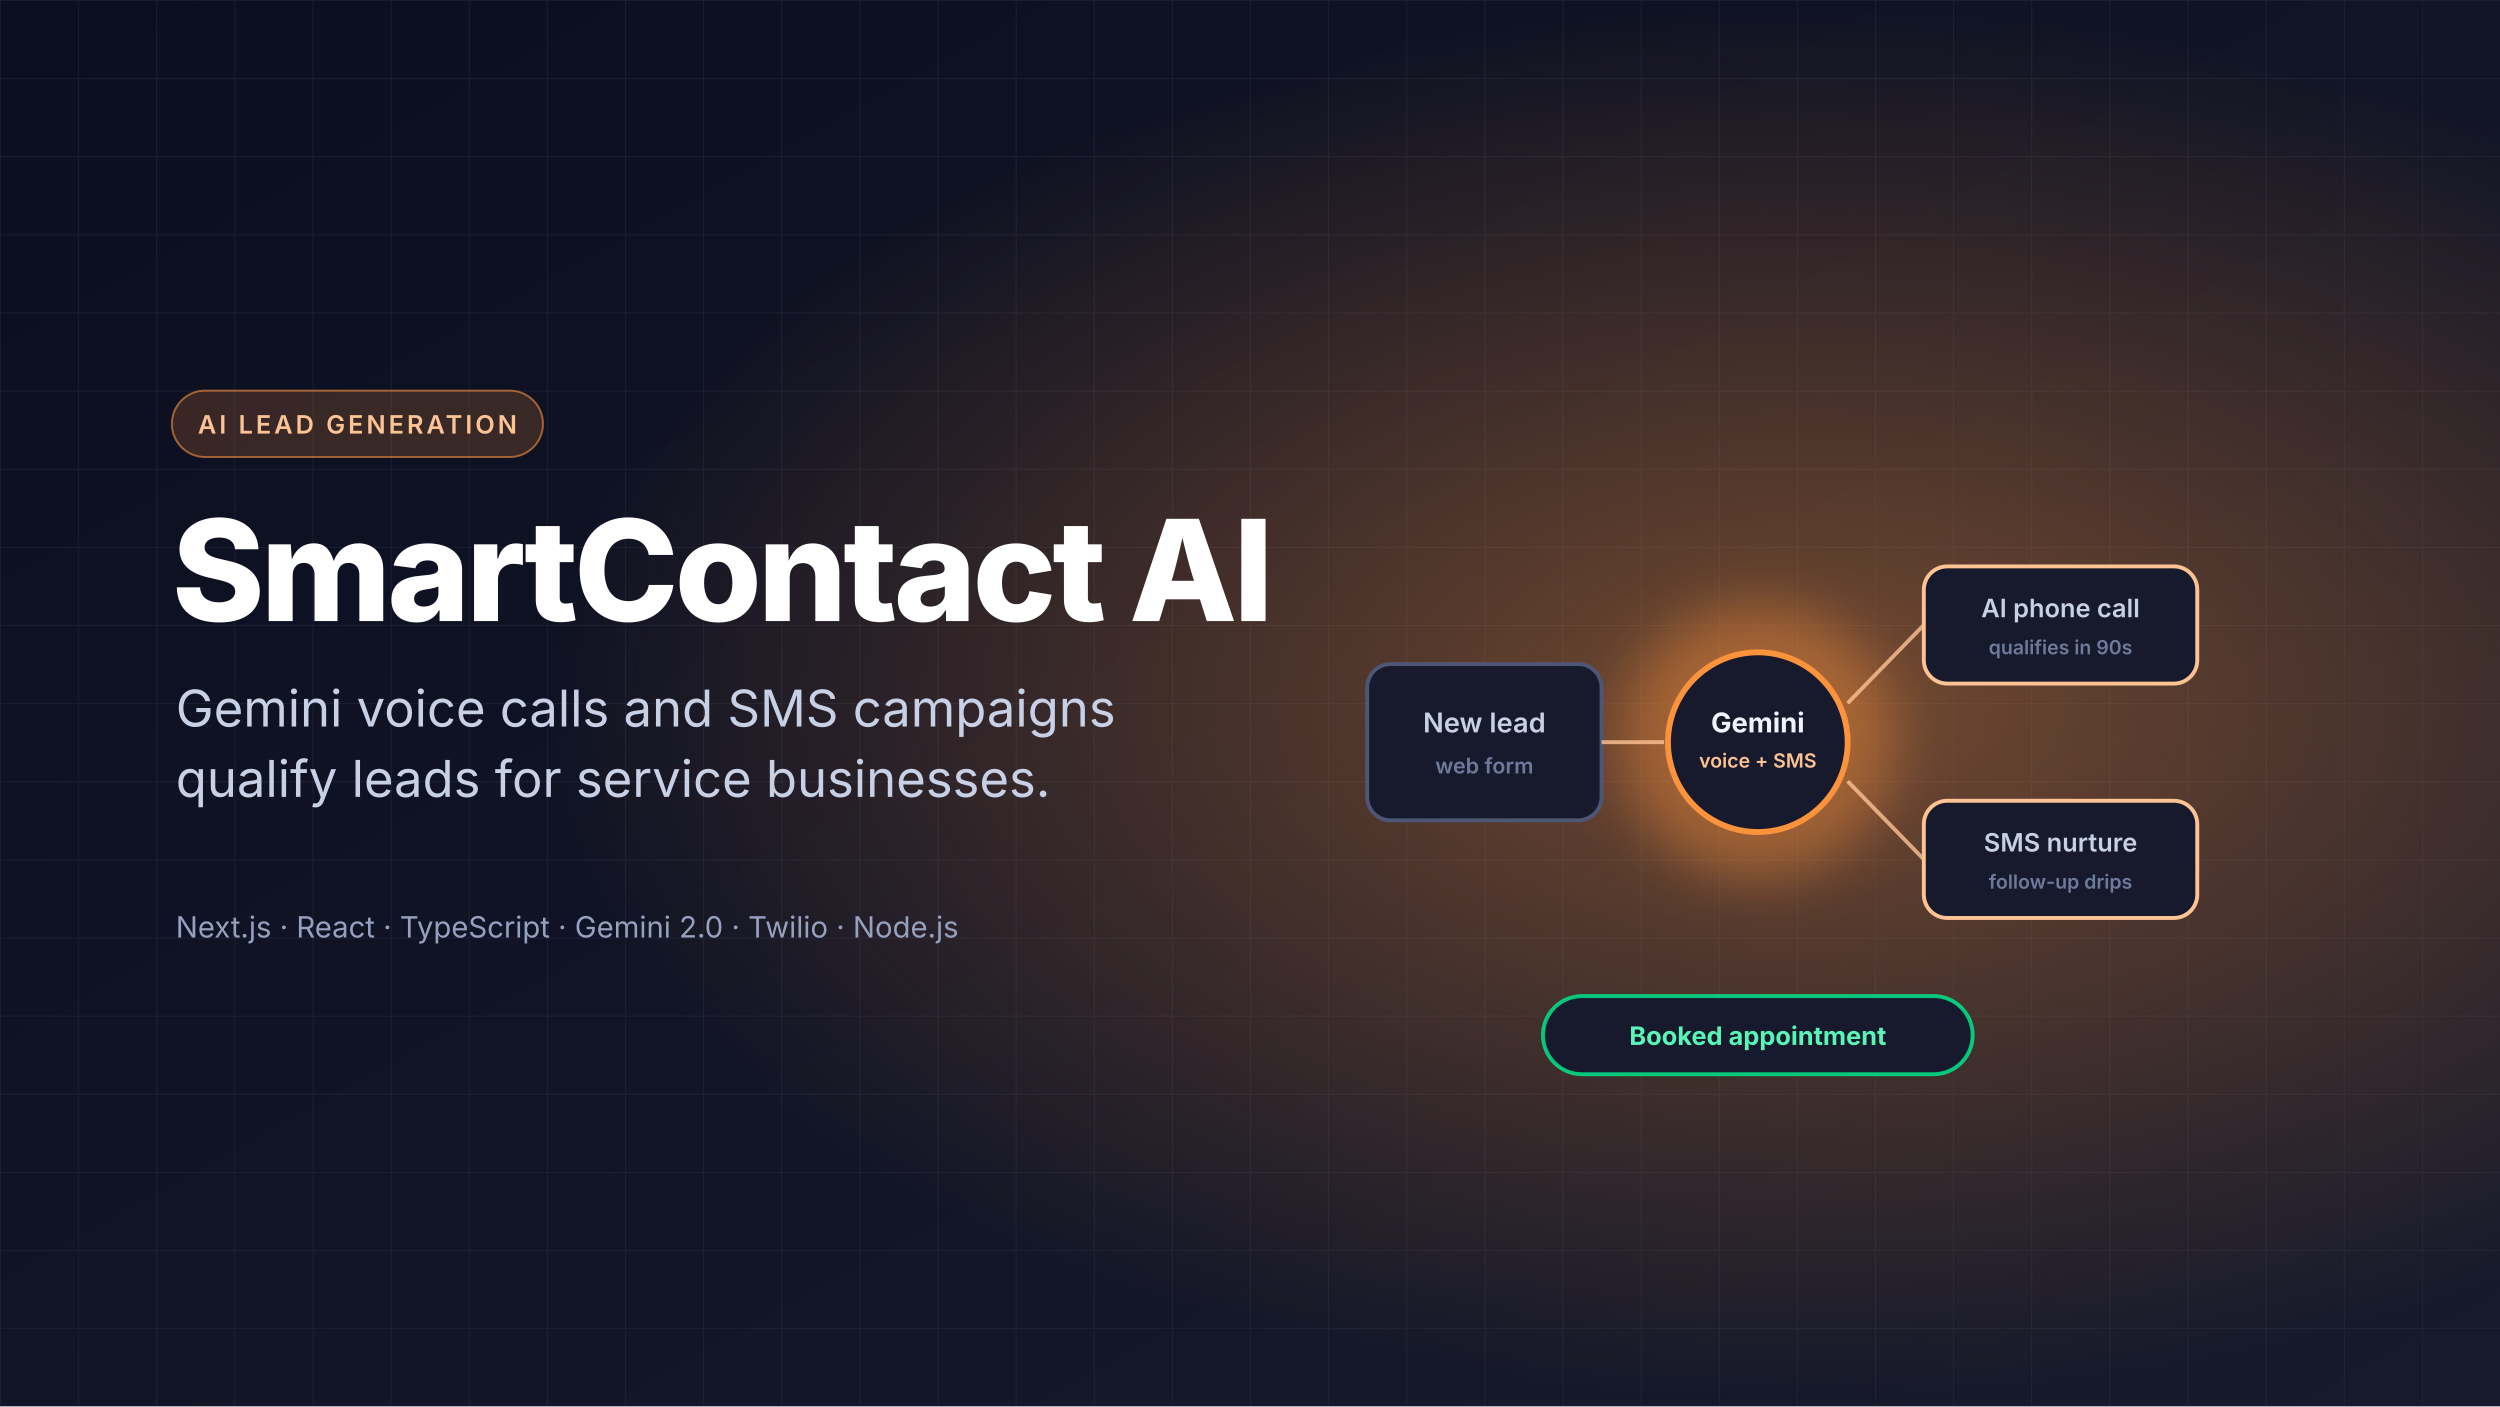
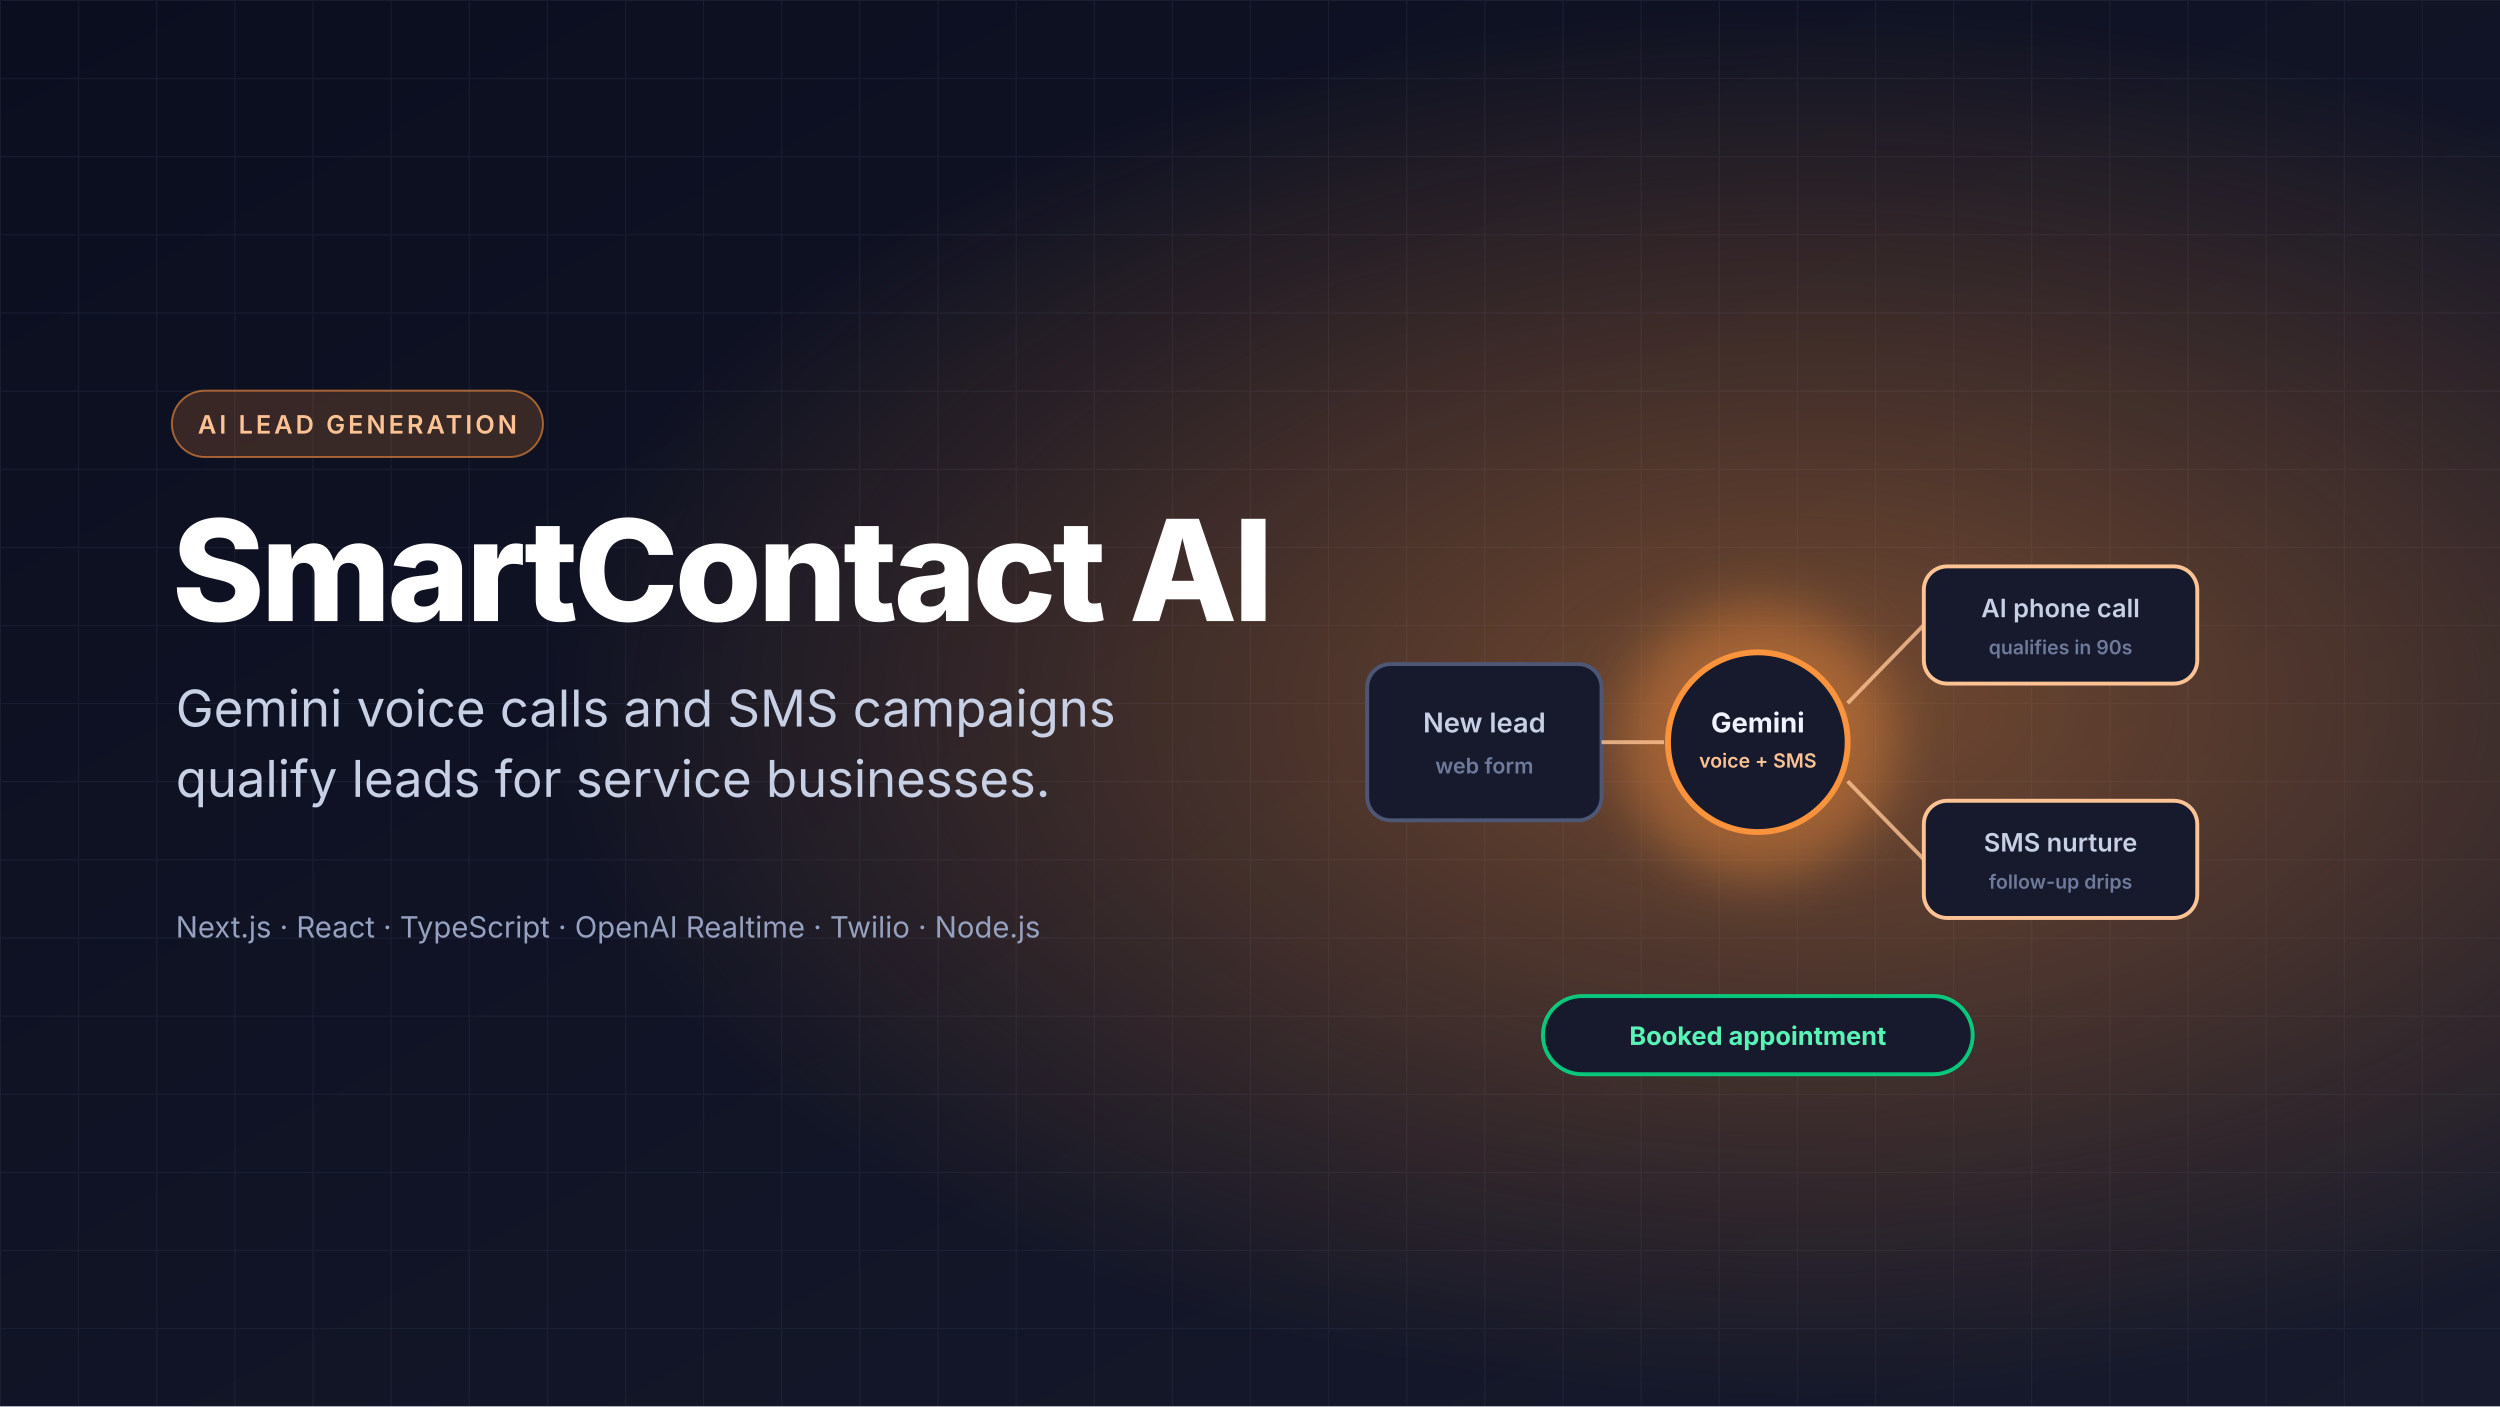
<svg xmlns="http://www.w3.org/2000/svg" width="1280" height="720" viewBox="0 0 1280 720" font-family="Inter, Segoe UI, system-ui, sans-serif">
  <defs>
    <linearGradient id="bg" x1="0" y1="0" x2="1" y2="1">
      <stop offset="0" stop-color="#0b0e1f" />
      <stop offset="1" stop-color="#161a2c" />
    </linearGradient>
    <radialGradient id="glow" cx="0.72" cy="0.5" r="0.5">
      <stop offset="0" stop-color="#fb923c" stop-opacity="0.42" />
      <stop offset="1" stop-color="#fb923c" stop-opacity="0" />
    </radialGradient>
    <pattern id="grid" width="40" height="40" patternUnits="userSpaceOnUse">
      <path d="M40 0H0V40" fill="none" stroke="#2e364f" stroke-opacity="0.35" stroke-width="1" />
    </pattern>
    <filter id="soft" x="-50%" y="-50%" width="200%" height="200%">
      <feGaussianBlur stdDeviation="14" />
    </filter>
  </defs>
  <rect width="1280" height="720" fill="url(#bg)" />
  <rect width="1280" height="720" fill="url(#grid)" />
  <rect width="1280" height="720" fill="url(#glow)" />
  <circle cx="900" cy="380" r="70" fill="#fb923c" opacity="0.4" filter="url(#soft)" />
  <rect x="700" y="340" width="120" height="80" rx="12" fill="#161a2c" stroke="#4d5775" stroke-width="2" />
  <text x="760" y="375" text-anchor="middle" font-size="14" font-weight="600" fill="#c7d0e5">New lead</text>
  <text x="760" y="396" text-anchor="middle" font-size="11" font-weight="600" fill="#6f7a9b">web form</text>
  <path d="M820 380 L852 380" stroke="#fdc394" stroke-width="2" stroke-opacity="0.8" fill="none" />
  <circle cx="900" cy="380" r="46" fill="#161a2c" stroke="#fb923c" stroke-width="3" />
  <text x="900" y="375" text-anchor="middle" font-size="14" font-weight="700" fill="#f0f2fe">Gemini</text>
  <text x="900" y="393" text-anchor="middle" font-size="10" font-weight="600" fill="#fdc394">voice + SMS</text>
  <path d="M946 360 L985 320" stroke="#fdc394" stroke-width="2" stroke-opacity="0.8" fill="none" />
  <path d="M946 400 L985 440" stroke="#fdc394" stroke-width="2" stroke-opacity="0.8" fill="none" />
  <rect x="985" y="290" width="140" height="60" rx="12" fill="#161a2c" stroke="#fdc394" stroke-width="2" />
  <text x="1055" y="316" text-anchor="middle" font-size="13" font-weight="600" fill="#c7d0e5">AI phone call</text>
  <text x="1055" y="335" text-anchor="middle" font-size="10" font-weight="600" fill="#6f7a9b">qualifies in 90s</text>
  <rect x="985" y="410" width="140" height="60" rx="12" fill="#161a2c" stroke="#fdc394" stroke-width="2" />
  <text x="1055" y="436" text-anchor="middle" font-size="13" font-weight="600" fill="#c7d0e5">SMS nurture</text>
  <text x="1055" y="455" text-anchor="middle" font-size="10" font-weight="600" fill="#6f7a9b">follow-up drips</text>
  <rect x="790" y="510" width="220" height="40" rx="20" fill="#161a2c" stroke="#00f090" stroke-opacity="0.8" stroke-width="2" />
  <text x="900.0" y="535" text-anchor="middle" font-size="13" font-weight="700" fill="#59f5b7">Booked appointment</text>
  <g>
    <rect x="88" y="200" width="190" height="34" rx="17" fill="#fb923c" fill-opacity="0.18" stroke="#fb923c" stroke-opacity="0.6" />
    <text x="183.0" y="222" text-anchor="middle" font-size="13" font-weight="600" letter-spacing="1.5" fill="#fdc394">AI LEAD GENERATION</text>
  </g>
  <text x="88" y="318" font-size="72" font-weight="800" fill="#ffffff" letter-spacing="-2">SmartContact AI</text>
  <text x="90" y="372" font-size="26" fill="#c7d0e5">Gemini voice calls and SMS campaigns</text>
  <text x="90" y="408" font-size="26" fill="#c7d0e5">qualify leads for service businesses.</text>
  <g font-size="15" fill="#96a1c0">
-     <text x="90" y="480">Next.js · React · TypeScript · Gemini 2.0 · Twilio · Node.js</text>
+     <text x="90" y="480">Next.js · React · TypeScript · OpenAI Realtime · Twilio · Node.js</text>
  </g>
</svg>
